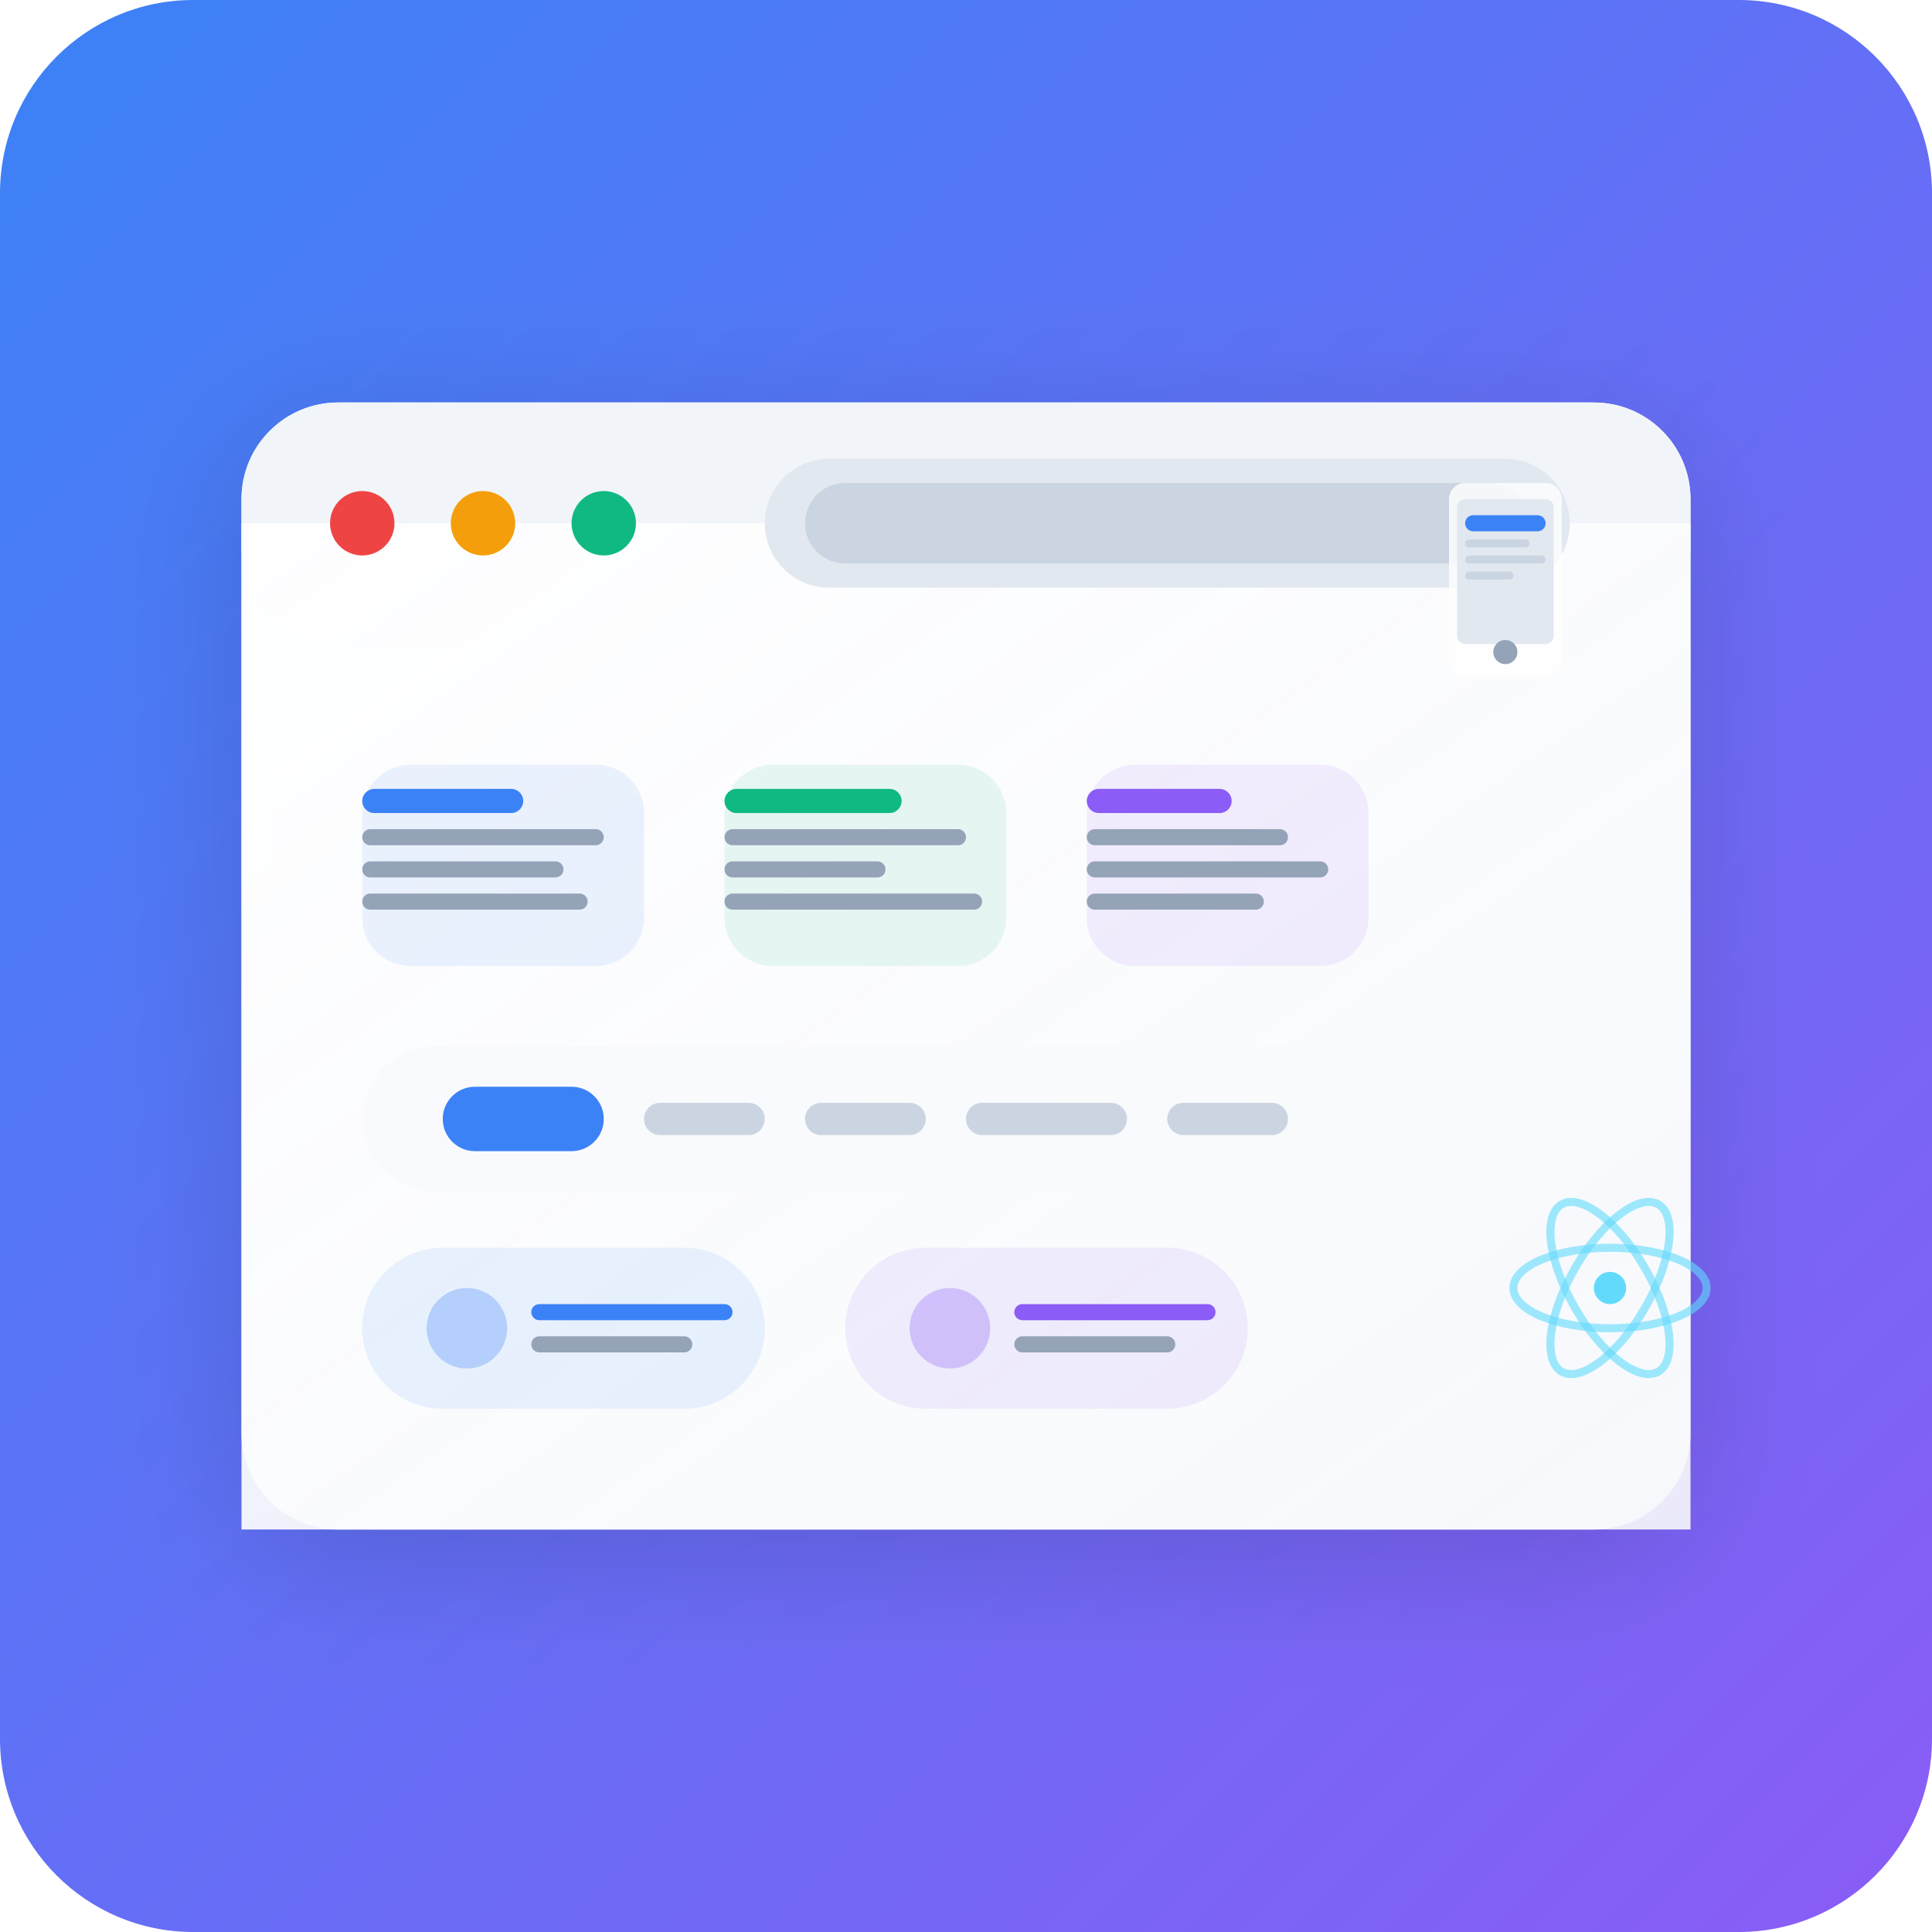
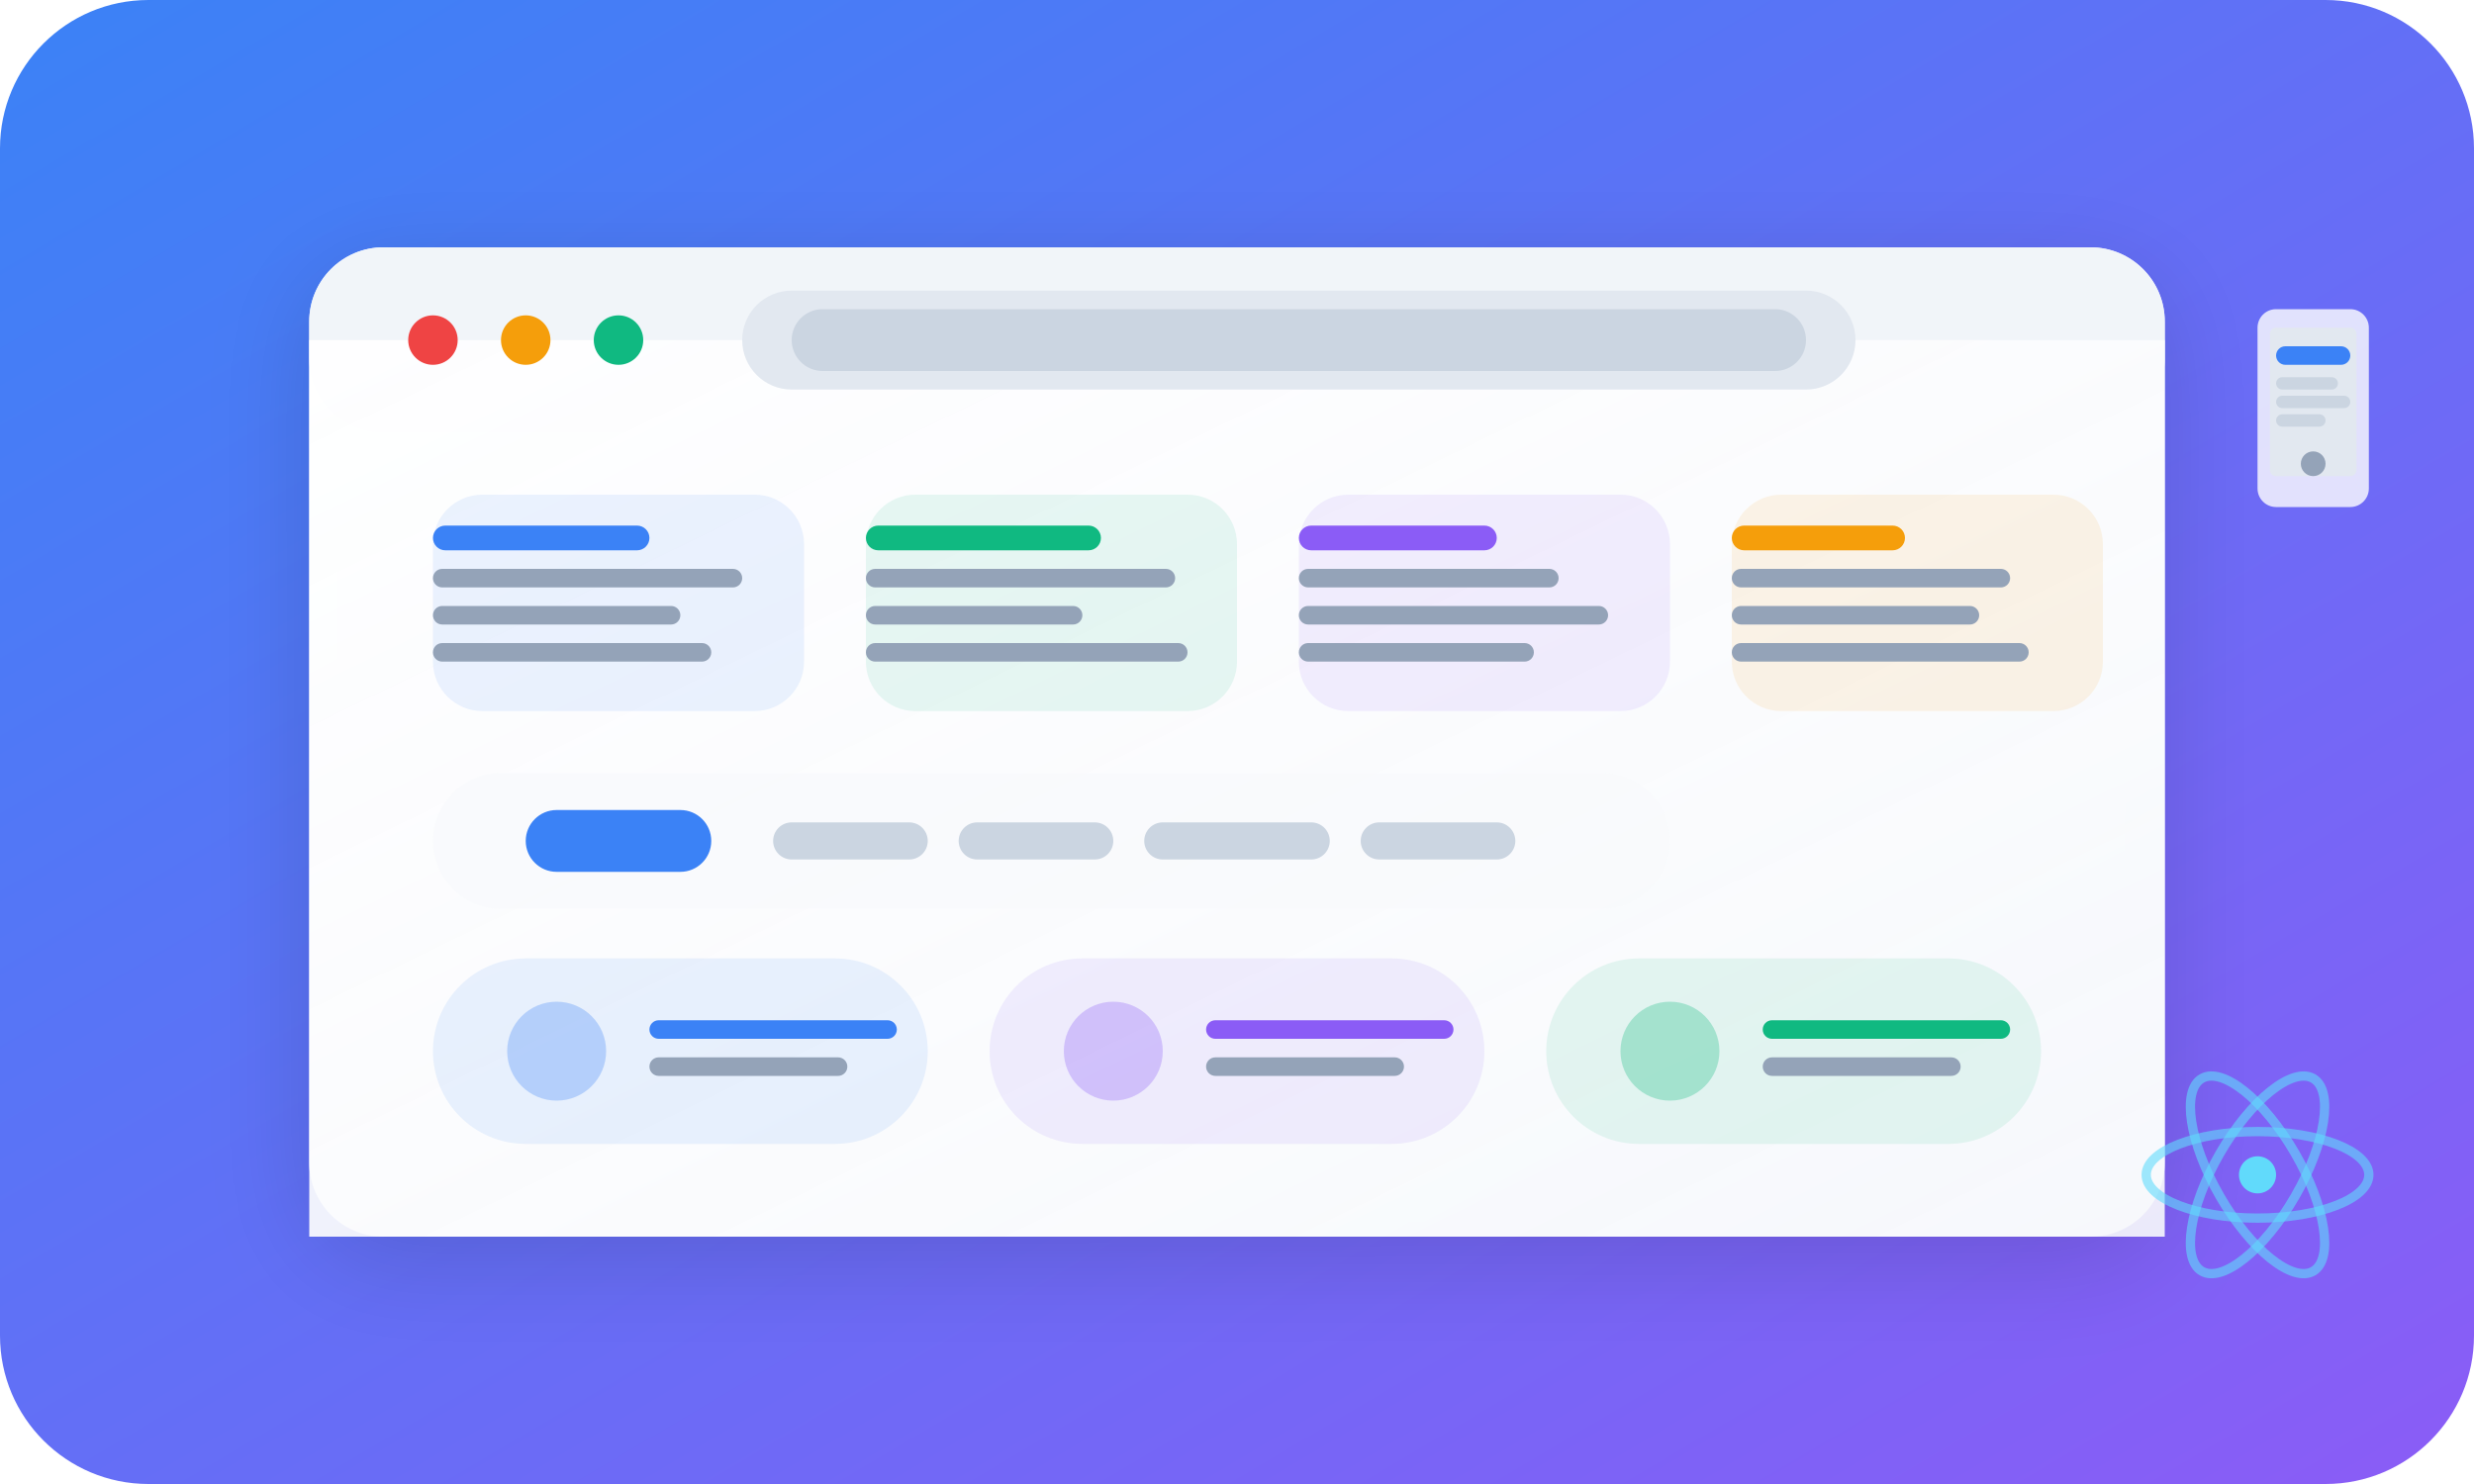
- <svg xmlns="http://www.w3.org/2000/svg" width="240" height="240" viewBox="0 0 240 240">
+ <svg xmlns="http://www.w3.org/2000/svg" width="400" height="240" viewBox="0 0 400 240">
  <defs>
    <linearGradient id="bgGradient" x1="0%" y1="0%" x2="100%" y2="100%">
      <stop offset="0%" style="stop-color:#3B82F6;stop-opacity:1" />
      <stop offset="100%" style="stop-color:#8B5CF6;stop-opacity:1" />
    </linearGradient>
    <linearGradient id="cardGradient" x1="0%" y1="0%" x2="100%" y2="100%">
      <stop offset="0%" style="stop-color:#FFFFFF;stop-opacity:0.95" />
      <stop offset="100%" style="stop-color:#F8FAFC;stop-opacity:0.9" />
    </linearGradient>
    <filter id="shadow" x="-20%" y="-20%" width="140%" height="140%">
      <feDropShadow dx="0" dy="4" stdDeviation="8" flood-color="#000000" flood-opacity="0.15" />
    </filter>
  </defs>
-   <rect width="240" height="240" rx="24" fill="url(#bgGradient)" />
-   <rect x="30" y="50" width="180" height="140" rx="12" fill="url(#cardGradient)" filter="url(#shadow)" />
-   <rect x="30" y="50" width="180" height="30" rx="12" fill="#F1F5F9" />
-   <rect x="30" y="65" width="180" height="125" rx="0" fill="url(#cardGradient)" />
-   <circle cx="45" cy="65" r="4" fill="#EF4444" />
-   <circle cx="60" cy="65" r="4" fill="#F59E0B" />
-   <circle cx="75" cy="65" r="4" fill="#10B981" />
-   <rect x="95" y="57" width="100" height="16" rx="8" fill="#E2E8F0" />
-   <rect x="100" y="60" width="90" height="10" rx="5" fill="#CBD5E1" />
-   <rect x="45" y="95" width="35" height="25" rx="6" fill="#3B82F6" opacity="0.1" />
-   <rect x="45" y="98" width="20" height="3" rx="1.5" fill="#3B82F6" />
-   <rect x="45" y="103" width="30" height="2" rx="1" fill="#94A3B8" />
-   <rect x="45" y="107" width="25" height="2" rx="1" fill="#94A3B8" />
-   <rect x="45" y="111" width="28" height="2" rx="1" fill="#94A3B8" />
-   <rect x="90" y="95" width="35" height="25" rx="6" fill="#10B981" opacity="0.1" />
-   <rect x="90" y="98" width="22" height="3" rx="1.5" fill="#10B981" />
-   <rect x="90" y="103" width="30" height="2" rx="1" fill="#94A3B8" />
-   <rect x="90" y="107" width="20" height="2" rx="1" fill="#94A3B8" />
-   <rect x="90" y="111" width="32" height="2" rx="1" fill="#94A3B8" />
-   <rect x="135" y="95" width="35" height="25" rx="6" fill="#8B5CF6" opacity="0.1" />
-   <rect x="135" y="98" width="18" height="3" rx="1.5" fill="#8B5CF6" />
-   <rect x="135" y="103" width="25" height="2" rx="1" fill="#94A3B8" />
-   <rect x="135" y="107" width="30" height="2" rx="1" fill="#94A3B8" />
-   <rect x="135" y="111" width="22" height="2" rx="1" fill="#94A3B8" />
-   <rect x="45" y="130" width="125" height="18" rx="9" fill="#F8FAFC" opacity="0.7" />
-   <rect x="55" y="135" width="20" height="8" rx="4" fill="#3B82F6" />
-   <rect x="80" y="137" width="15" height="4" rx="2" fill="#CBD5E1" />
-   <rect x="100" y="137" width="15" height="4" rx="2" fill="#CBD5E1" />
-   <rect x="120" y="137" width="20" height="4" rx="2" fill="#CBD5E1" />
-   <rect x="145" y="137" width="15" height="4" rx="2" fill="#CBD5E1" />
-   <rect x="45" y="155" width="50" height="20" rx="10" fill="rgba(59, 130, 246, 0.1)" />
-   <circle cx="58" cy="165" r="5" fill="#3B82F6" opacity="0.3" />
-   <rect x="66" y="162" width="25" height="2" rx="1" fill="#3B82F6" />
-   <rect x="66" y="166" width="20" height="2" rx="1" fill="#94A3B8" />
-   <rect x="105" y="155" width="50" height="20" rx="10" fill="rgba(139, 92, 246, 0.1)" />
-   <circle cx="118" cy="165" r="5" fill="#8B5CF6" opacity="0.3" />
-   <rect x="126" y="162" width="25" height="2" rx="1" fill="#8B5CF6" />
-   <rect x="126" y="166" width="20" height="2" rx="1" fill="#94A3B8" />
-   <g transform="translate(180, 60)">
-     <rect x="0" y="0" width="14" height="24" rx="2" fill="rgba(255,255,255,0.8)" />
-     <rect x="1" y="2" width="12" height="18" rx="1" fill="#E2E8F0" />
-     <rect x="2" y="4" width="10" height="2" rx="1" fill="#3B82F6" />
-     <rect x="2" y="7" width="8" height="1" rx="0.5" fill="#CBD5E1" />
-     <rect x="2" y="9" width="10" height="1" rx="0.5" fill="#CBD5E1" />
-     <rect x="2" y="11" width="6" height="1" rx="0.5" fill="#CBD5E1" />
-     <circle cx="7" cy="21" r="1.5" fill="#94A3B8" />
+   <rect width="400" height="240" rx="24" fill="url(#bgGradient)" />
+   <rect x="50" y="40" width="300" height="160" rx="12" fill="url(#cardGradient)" filter="url(#shadow)" />
+   <rect x="50" y="40" width="300" height="30" rx="12" fill="#F1F5F9" />
+   <rect x="50" y="55" width="300" height="145" rx="0" fill="url(#cardGradient)" />
+   <circle cx="70" cy="55" r="4" fill="#EF4444" />
+   <circle cx="85" cy="55" r="4" fill="#F59E0B" />
+   <circle cx="100" cy="55" r="4" fill="#10B981" />
+   <rect x="120" y="47" width="180" height="16" rx="8" fill="#E2E8F0" />
+   <rect x="128" y="50" width="164" height="10" rx="5" fill="#CBD5E1" />
+   <rect x="70" y="80" width="60" height="35" rx="8" fill="#3B82F6" opacity="0.1" />
+   <rect x="70" y="85" width="35" height="4" rx="2" fill="#3B82F6" />
+   <rect x="70" y="92" width="50" height="3" rx="1.5" fill="#94A3B8" />
+   <rect x="70" y="98" width="40" height="3" rx="1.5" fill="#94A3B8" />
+   <rect x="70" y="104" width="45" height="3" rx="1.5" fill="#94A3B8" />
+   <rect x="140" y="80" width="60" height="35" rx="8" fill="#10B981" opacity="0.1" />
+   <rect x="140" y="85" width="38" height="4" rx="2" fill="#10B981" />
+   <rect x="140" y="92" width="50" height="3" rx="1.5" fill="#94A3B8" />
+   <rect x="140" y="98" width="35" height="3" rx="1.5" fill="#94A3B8" />
+   <rect x="140" y="104" width="52" height="3" rx="1.5" fill="#94A3B8" />
+   <rect x="210" y="80" width="60" height="35" rx="8" fill="#8B5CF6" opacity="0.1" />
+   <rect x="210" y="85" width="32" height="4" rx="2" fill="#8B5CF6" />
+   <rect x="210" y="92" width="42" height="3" rx="1.5" fill="#94A3B8" />
+   <rect x="210" y="98" width="50" height="3" rx="1.5" fill="#94A3B8" />
+   <rect x="210" y="104" width="38" height="3" rx="1.5" fill="#94A3B8" />
+   <rect x="280" y="80" width="60" height="35" rx="8" fill="#F59E0B" opacity="0.1" />
+   <rect x="280" y="85" width="28" height="4" rx="2" fill="#F59E0B" />
+   <rect x="280" y="92" width="45" height="3" rx="1.5" fill="#94A3B8" />
+   <rect x="280" y="98" width="40" height="3" rx="1.5" fill="#94A3B8" />
+   <rect x="280" y="104" width="48" height="3" rx="1.5" fill="#94A3B8" />
+   <rect x="70" y="125" width="200" height="22" rx="11" fill="#F8FAFC" opacity="0.7" />
+   <rect x="85" y="131" width="30" height="10" rx="5" fill="#3B82F6" />
+   <rect x="125" y="133" width="25" height="6" rx="3" fill="#CBD5E1" />
+   <rect x="155" y="133" width="25" height="6" rx="3" fill="#CBD5E1" />
+   <rect x="185" y="133" width="30" height="6" rx="3" fill="#CBD5E1" />
+   <rect x="220" y="133" width="25" height="6" rx="3" fill="#CBD5E1" />
+   <rect x="70" y="155" width="80" height="30" rx="15" fill="rgba(59, 130, 246, 0.1)" />
+   <circle cx="90" cy="170" r="8" fill="#3B82F6" opacity="0.3" />
+   <rect x="105" y="165" width="40" height="3" rx="1.5" fill="#3B82F6" />
+   <rect x="105" y="171" width="32" height="3" rx="1.5" fill="#94A3B8" />
+   <rect x="160" y="155" width="80" height="30" rx="15" fill="rgba(139, 92, 246, 0.1)" />
+   <circle cx="180" cy="170" r="8" fill="#8B5CF6" opacity="0.3" />
+   <rect x="195" y="165" width="40" height="3" rx="1.5" fill="#8B5CF6" />
+   <rect x="195" y="171" width="32" height="3" rx="1.5" fill="#94A3B8" />
+   <rect x="250" y="155" width="80" height="30" rx="15" fill="rgba(16, 185, 129, 0.1)" />
+   <circle cx="270" cy="170" r="8" fill="#10B981" opacity="0.3" />
+   <rect x="285" y="165" width="40" height="3" rx="1.5" fill="#10B981" />
+   <rect x="285" y="171" width="32" height="3" rx="1.5" fill="#94A3B8" />
+   <g transform="translate(365, 50)">
+     <rect x="0" y="0" width="18" height="32" rx="3" fill="rgba(255,255,255,0.8)" />
+     <rect x="2" y="3" width="14" height="24" rx="1" fill="#E2E8F0" />
+     <rect x="3" y="6" width="12" height="3" rx="1.5" fill="#3B82F6" />
+     <rect x="3" y="11" width="10" height="2" rx="1" fill="#CBD5E1" />
+     <rect x="3" y="14" width="12" height="2" rx="1" fill="#CBD5E1" />
+     <rect x="3" y="17" width="8" height="2" rx="1" fill="#CBD5E1" />
+     <circle cx="9" cy="25" r="2" fill="#94A3B8" />
  </g>
-   <g transform="translate(200, 160)">
-     <circle cx="0" cy="0" r="2" fill="#61DAFB" />
-     <ellipse cx="0" cy="0" rx="12" ry="5" fill="none" stroke="#61DAFB" stroke-width="1" opacity="0.6" />
-     <ellipse cx="0" cy="0" rx="12" ry="5" fill="none" stroke="#61DAFB" stroke-width="1" opacity="0.6" transform="rotate(60)" />
-     <ellipse cx="0" cy="0" rx="12" ry="5" fill="none" stroke="#61DAFB" stroke-width="1" opacity="0.6" transform="rotate(-60)" />
+   <g transform="translate(365, 190)">
+     <circle cx="0" cy="0" r="3" fill="#61DAFB" />
+     <ellipse cx="0" cy="0" rx="18" ry="7" fill="none" stroke="#61DAFB" stroke-width="1.5" opacity="0.6" />
+     <ellipse cx="0" cy="0" rx="18" ry="7" fill="none" stroke="#61DAFB" stroke-width="1.5" opacity="0.6" transform="rotate(60)" />
+     <ellipse cx="0" cy="0" rx="18" ry="7" fill="none" stroke="#61DAFB" stroke-width="1.5" opacity="0.6" transform="rotate(-60)" />
  </g>
</svg>
